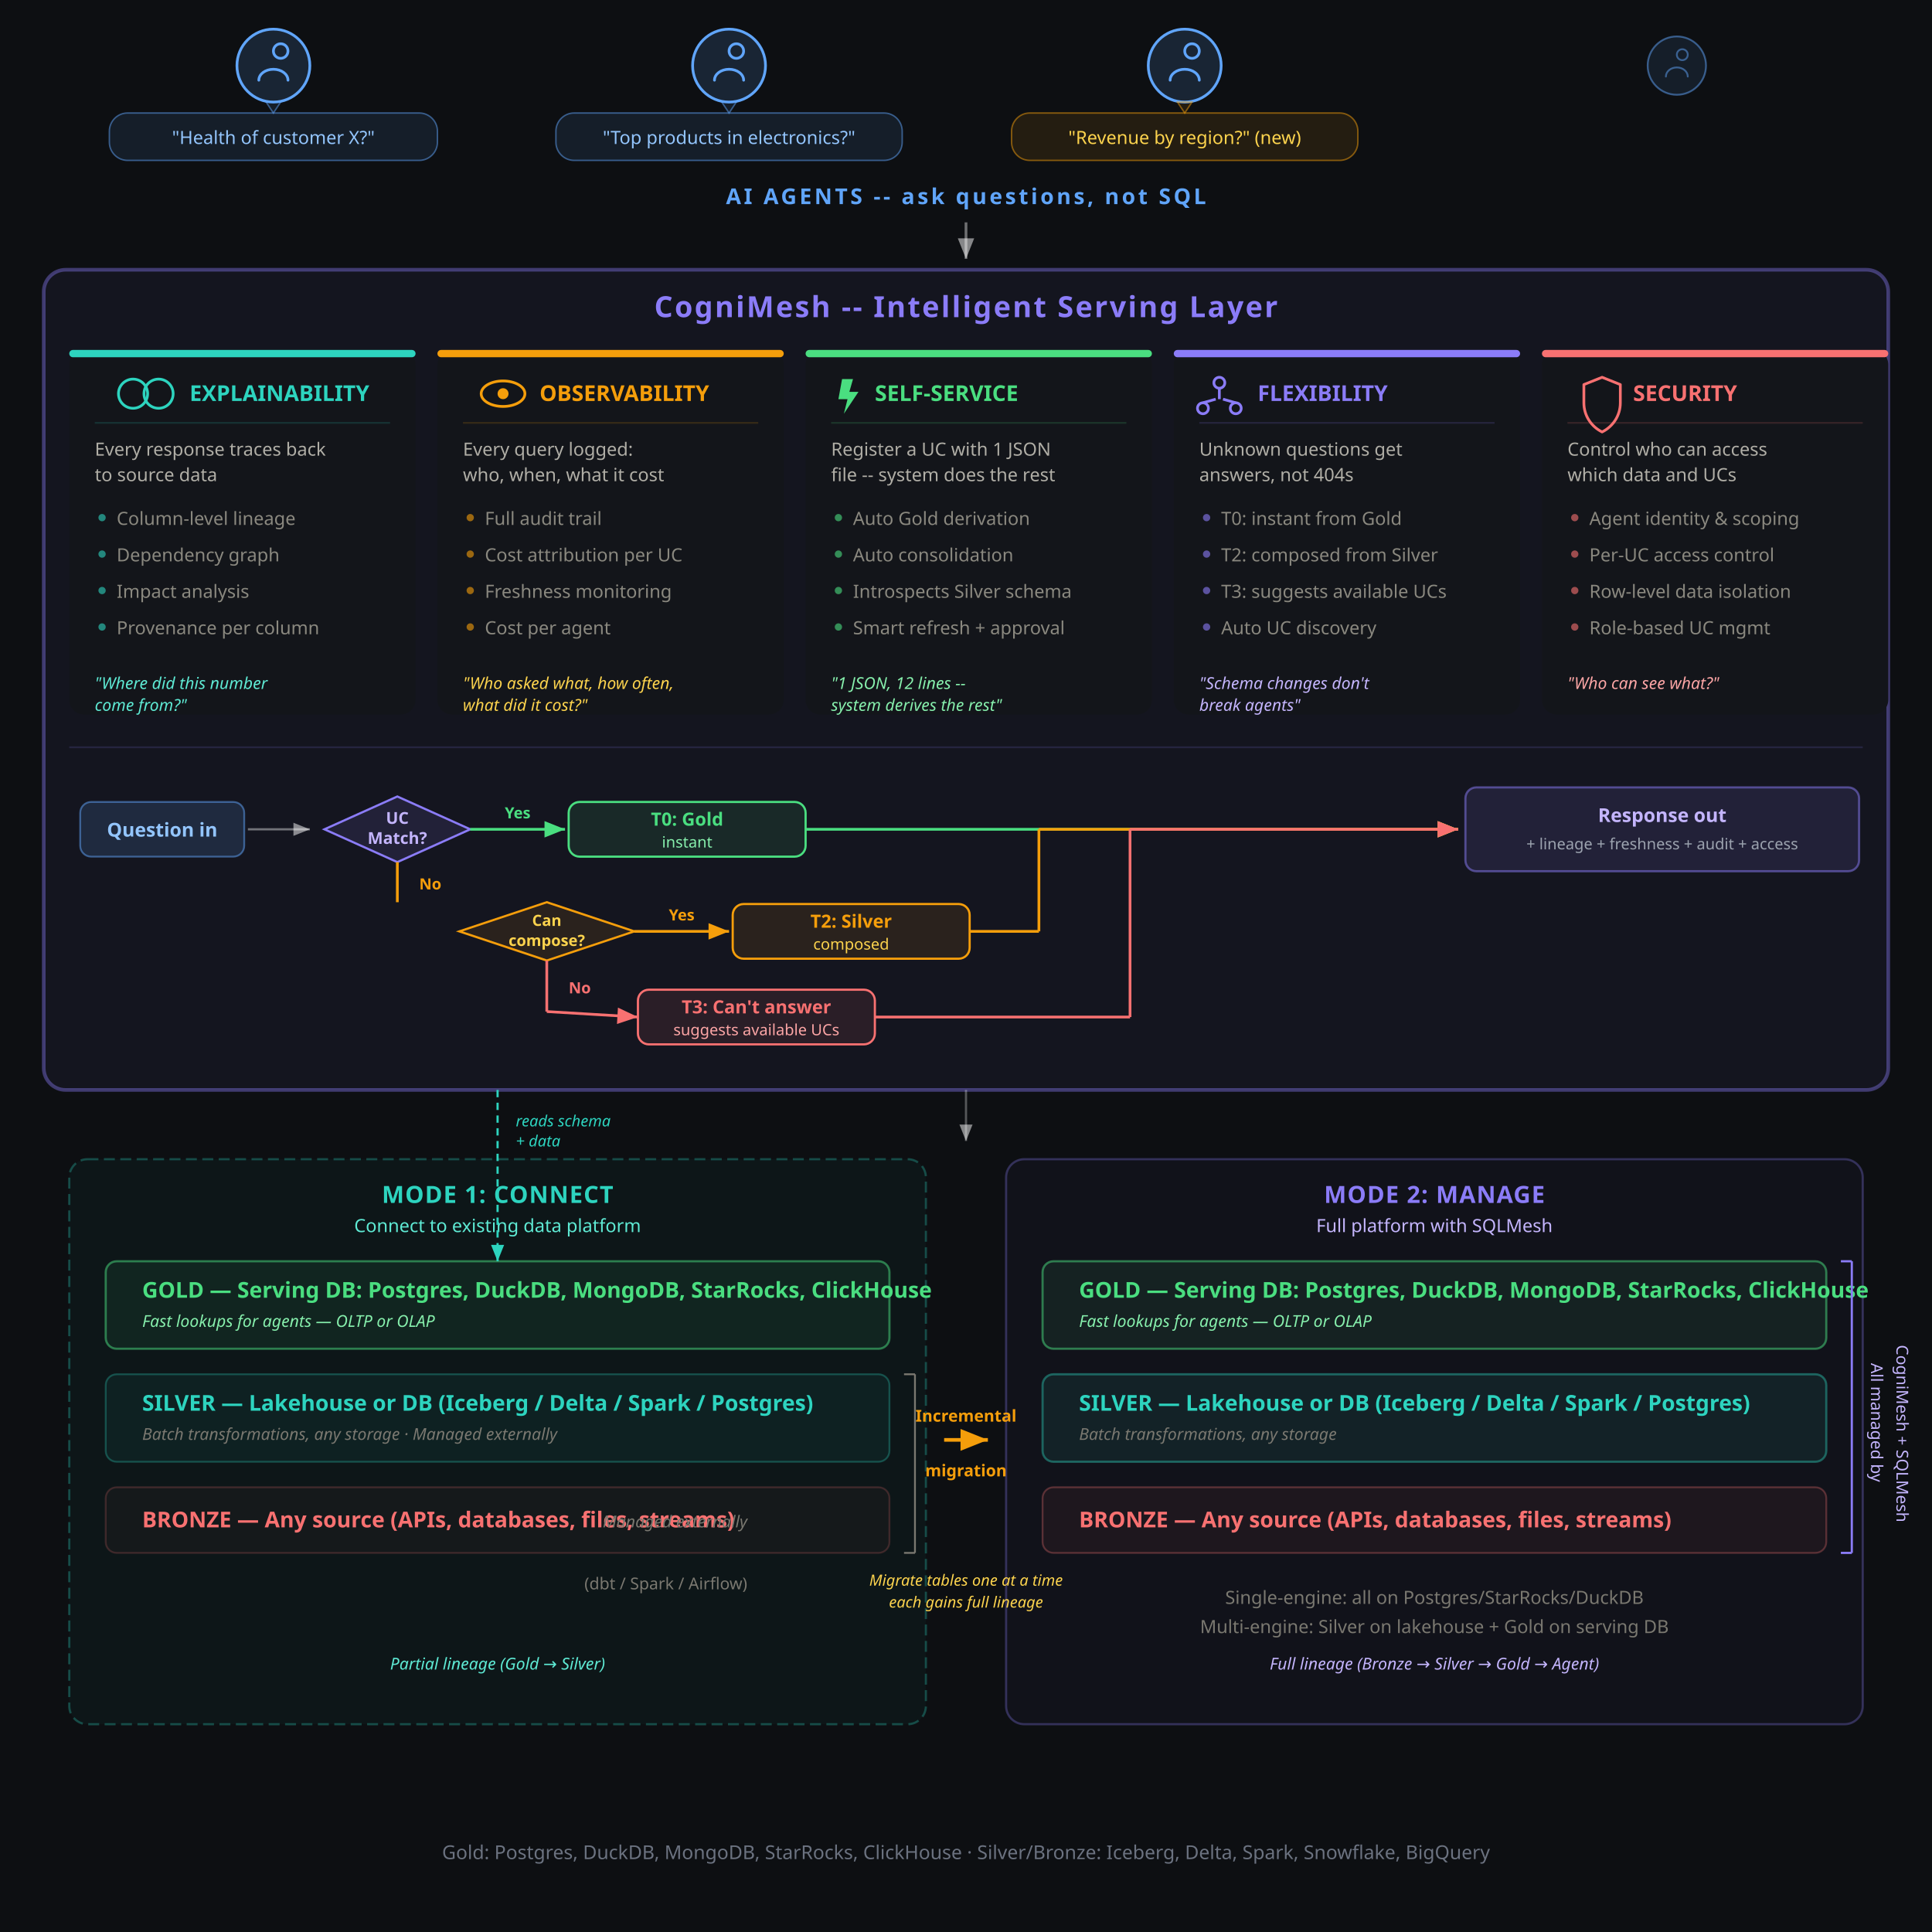
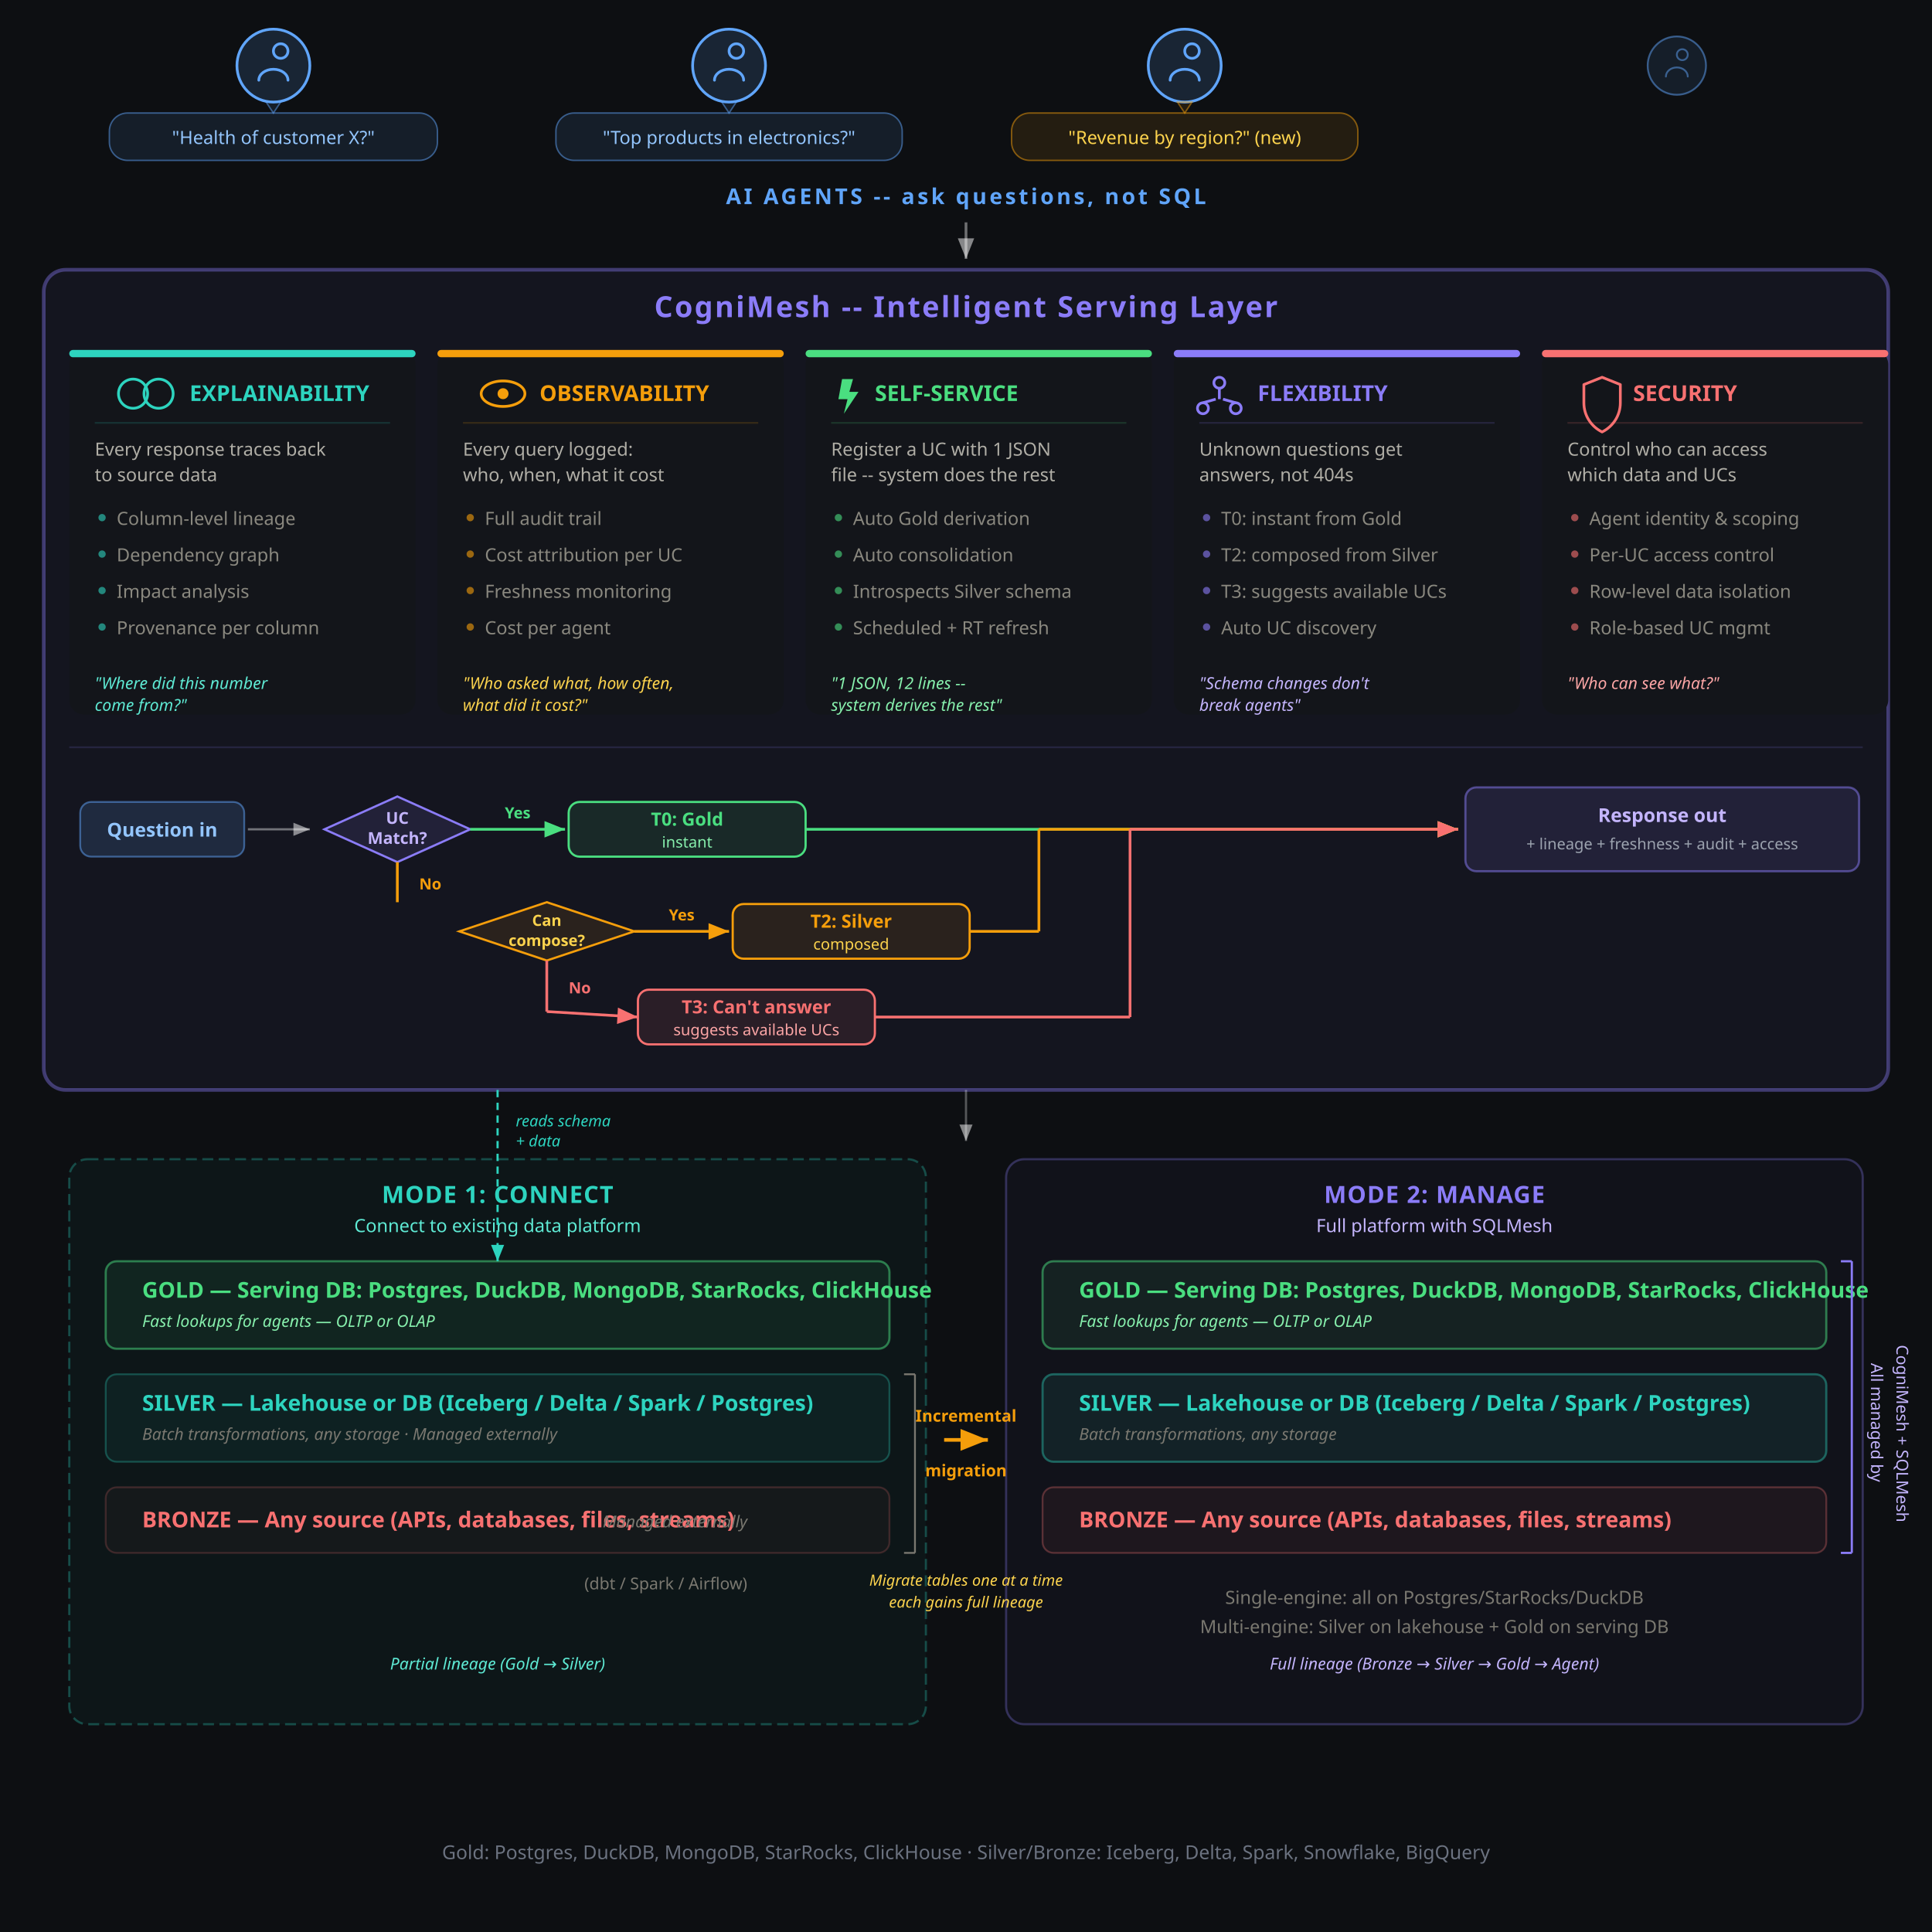
<svg xmlns="http://www.w3.org/2000/svg" viewBox="0 0 1060 1060" width="1060" height="1060">
  <defs>
    <marker id="arrow" viewBox="0 0 10 8" refX="10" refY="4" markerWidth="8" markerHeight="6" orient="auto-start-reverse">
      <path d="M0,0 L10,4 L0,8 Z" fill="rgba(255,255,255,0.5)" />
    </marker>
    <marker id="arrowPurple" viewBox="0 0 10 8" refX="10" refY="4" markerWidth="8" markerHeight="6" orient="auto-start-reverse">
      <path d="M0,0 L10,4 L0,8 Z" fill="rgba(139,124,248,0.7)" />
    </marker>
    <marker id="arrowGreen" viewBox="0 0 10 8" refX="10" refY="4" markerWidth="8" markerHeight="6" orient="auto-start-reverse">
      <path d="M0,0 L10,4 L0,8 Z" fill="#4ade80" />
    </marker>
    <marker id="arrowAmber" viewBox="0 0 10 8" refX="10" refY="4" markerWidth="8" markerHeight="6" orient="auto-start-reverse">
      <path d="M0,0 L10,4 L0,8 Z" fill="#f59e0b" />
    </marker>
    <marker id="arrowCoral" viewBox="0 0 10 8" refX="10" refY="4" markerWidth="8" markerHeight="6" orient="auto-start-reverse">
      <path d="M0,0 L10,4 L0,8 Z" fill="#f87171" />
    </marker>
    <marker id="arrowTeal" viewBox="0 0 10 8" refX="10" refY="4" markerWidth="8" markerHeight="6" orient="auto-start-reverse">
      <path d="M0,0 L10,4 L0,8 Z" fill="#2dd4bf" />
    </marker>
  </defs>
  <rect width="1060" height="1060" fill="#0d0f12" />
  <circle cx="150" cy="36" r="20" fill="rgba(96,165,250,0.15)" stroke="#60a5fa" stroke-width="1.5" />
  <path d="M150,28 a4,4 0 1,1 0,0.01 M142,44 a8,6 0 0,1 16,0" fill="none" stroke="#60a5fa" stroke-width="1.5" stroke-linecap="round" />
  <rect x="60" y="62" width="180" height="26" rx="10" fill="rgba(96,165,250,0.1)" stroke="#60a5fa" stroke-width="0.8" stroke-opacity="0.5" />
  <path d="M150,62 l-4,-6 l8,0 Z" fill="rgba(96,165,250,0.1)" stroke="#60a5fa" stroke-width="0.8" stroke-opacity="0.5" />
  <text x="150" y="79" text-anchor="middle" fill="#93c5fd" font-size="10" font-family="system-ui,sans-serif">"Health of customer X?"</text>
  <circle cx="400" cy="36" r="20" fill="rgba(96,165,250,0.15)" stroke="#60a5fa" stroke-width="1.5" />
  <path d="M400,28 a4,4 0 1,1 0,0.01 M392,44 a8,6 0 0,1 16,0" fill="none" stroke="#60a5fa" stroke-width="1.5" stroke-linecap="round" />
  <rect x="305" y="62" width="190" height="26" rx="10" fill="rgba(96,165,250,0.1)" stroke="#60a5fa" stroke-width="0.8" stroke-opacity="0.5" />
  <path d="M400,62 l-4,-6 l8,0 Z" fill="rgba(96,165,250,0.1)" stroke="#60a5fa" stroke-width="0.8" stroke-opacity="0.5" />
  <text x="400" y="79" text-anchor="middle" fill="#93c5fd" font-size="10" font-family="system-ui,sans-serif">"Top products in electronics?"</text>
  <circle cx="650" cy="36" r="20" fill="rgba(96,165,250,0.15)" stroke="#60a5fa" stroke-width="1.5" />
  <path d="M650,28 a4,4 0 1,1 0,0.01 M642,44 a8,6 0 0,1 16,0" fill="none" stroke="#60a5fa" stroke-width="1.5" stroke-linecap="round" />
  <rect x="555" y="62" width="190" height="26" rx="10" fill="rgba(245,158,11,0.1)" stroke="#f59e0b" stroke-width="0.8" stroke-opacity="0.5" />
  <path d="M650,62 l-4,-6 l8,0 Z" fill="rgba(245,158,11,0.1)" stroke="#f59e0b" stroke-width="0.8" stroke-opacity="0.5" />
  <text x="650" y="79" text-anchor="middle" fill="#fcd34d" font-size="10" font-family="system-ui,sans-serif">"Revenue by region?" (new)</text>
  <circle cx="920" cy="36" r="16" fill="rgba(96,165,250,0.1)" stroke="#60a5fa" stroke-width="1" stroke-opacity="0.5" />
  <path d="M920,30 a3,3 0 1,1 0,0.01 M914,42 a6,5 0 0,1 12,0" fill="none" stroke="#60a5fa" stroke-width="1" stroke-opacity="0.5" stroke-linecap="round" />
  <text x="530" y="112" text-anchor="middle" fill="#60a5fa" font-size="12" font-weight="bold" font-family="system-ui,sans-serif" letter-spacing="1.5">AI AGENTS -- ask questions, not SQL</text>
  <line x1="530" y1="122" x2="530" y2="142" stroke="rgba(255,255,255,0.4)" stroke-width="1.5" marker-end="url(#arrow)" />
  <rect x="24" y="148" width="1012" height="450" rx="12" fill="rgba(139,124,248,0.06)" stroke="#8b7cf8" stroke-width="2" stroke-opacity="0.4" />
  <text x="530" y="174" text-anchor="middle" fill="#8b7cf8" font-size="16" font-weight="bold" font-family="system-ui,sans-serif" letter-spacing="1">CogniMesh -- Intelligent Serving Layer</text>
  <rect x="38" y="192" width="190" height="200" rx="8" fill="#13151a" />
  <rect x="38" y="192" width="190" height="4" rx="2" fill="#2dd4bf" />
  <circle cx="73" cy="216" r="8" fill="none" stroke="#2dd4bf" stroke-width="1.5" />
  <circle cx="87" cy="216" r="8" fill="none" stroke="#2dd4bf" stroke-width="1.5" />
  <text x="104" y="220" fill="#2dd4bf" font-size="12" font-weight="bold" font-family="system-ui,sans-serif">EXPLAINABILITY</text>
  <line x1="52" y1="232" x2="214" y2="232" stroke="rgba(45,212,191,0.15)" stroke-width="1" />
  <text x="52" y="250" fill="#b0aea6" font-size="10" font-family="system-ui,sans-serif">Every response traces back</text>
  <text x="52" y="264" fill="#b0aea6" font-size="10" font-family="system-ui,sans-serif">to source data</text>
  <circle cx="56" cy="284" r="2" fill="#2dd4bf" fill-opacity="0.6" />
  <text x="64" y="288" fill="#8a887f" font-size="10" font-family="system-ui,sans-serif">Column-level lineage</text>
  <circle cx="56" cy="304" r="2" fill="#2dd4bf" fill-opacity="0.6" />
  <text x="64" y="308" fill="#8a887f" font-size="10" font-family="system-ui,sans-serif">Dependency graph</text>
  <circle cx="56" cy="324" r="2" fill="#2dd4bf" fill-opacity="0.6" />
  <text x="64" y="328" fill="#8a887f" font-size="10" font-family="system-ui,sans-serif">Impact analysis</text>
  <circle cx="56" cy="344" r="2" fill="#2dd4bf" fill-opacity="0.6" />
  <text x="64" y="348" fill="#8a887f" font-size="10" font-family="system-ui,sans-serif">Provenance per column</text>
  <text x="52" y="378" fill="#5eead4" font-size="9" font-family="system-ui,sans-serif" font-style="italic">"Where did this number</text>
  <text x="52" y="390" fill="#5eead4" font-size="9" font-family="system-ui,sans-serif" font-style="italic"> come from?"</text>
  <rect x="240" y="192" width="190" height="200" rx="8" fill="#13151a" />
  <rect x="240" y="192" width="190" height="4" rx="2" fill="#f59e0b" />
  <ellipse cx="276" cy="216" rx="12" ry="7" fill="none" stroke="#f59e0b" stroke-width="1.5" />
  <circle cx="276" cy="216" r="3" fill="#f59e0b" />
  <text x="296" y="220" fill="#f59e0b" font-size="12" font-weight="bold" font-family="system-ui,sans-serif">OBSERVABILITY</text>
  <line x1="254" y1="232" x2="416" y2="232" stroke="rgba(245,158,11,0.15)" stroke-width="1" />
  <text x="254" y="250" fill="#b0aea6" font-size="10" font-family="system-ui,sans-serif">Every query logged:</text>
  <text x="254" y="264" fill="#b0aea6" font-size="10" font-family="system-ui,sans-serif">who, when, what it cost</text>
  <circle cx="258" cy="284" r="2" fill="#f59e0b" fill-opacity="0.6" />
  <text x="266" y="288" fill="#8a887f" font-size="10" font-family="system-ui,sans-serif">Full audit trail</text>
  <circle cx="258" cy="304" r="2" fill="#f59e0b" fill-opacity="0.6" />
  <text x="266" y="308" fill="#8a887f" font-size="10" font-family="system-ui,sans-serif">Cost attribution per UC</text>
  <circle cx="258" cy="324" r="2" fill="#f59e0b" fill-opacity="0.6" />
  <text x="266" y="328" fill="#8a887f" font-size="10" font-family="system-ui,sans-serif">Freshness monitoring</text>
  <circle cx="258" cy="344" r="2" fill="#f59e0b" fill-opacity="0.6" />
  <text x="266" y="348" fill="#8a887f" font-size="10" font-family="system-ui,sans-serif">Cost per agent</text>
  <text x="254" y="378" fill="#fcd34d" font-size="9" font-family="system-ui,sans-serif" font-style="italic">"Who asked what, how often,</text>
  <text x="254" y="390" fill="#fcd34d" font-size="9" font-family="system-ui,sans-serif" font-style="italic"> what did it cost?"</text>
  <rect x="442" y="192" width="190" height="200" rx="8" fill="#13151a" />
  <rect x="442" y="192" width="190" height="4" rx="2" fill="#4ade80" />
  <path d="M462,208 l6,0 l-2,7 l5,0 l-8,12 l2,-8 l-5,0 Z" fill="#4ade80" />
  <text x="480" y="220" fill="#4ade80" font-size="12" font-weight="bold" font-family="system-ui,sans-serif">SELF-SERVICE</text>
  <line x1="456" y1="232" x2="618" y2="232" stroke="rgba(74,222,128,0.15)" stroke-width="1" />
  <text x="456" y="250" fill="#b0aea6" font-size="10" font-family="system-ui,sans-serif">Register a UC with 1 JSON</text>
  <text x="456" y="264" fill="#b0aea6" font-size="10" font-family="system-ui,sans-serif">file -- system does the rest</text>
  <circle cx="460" cy="284" r="2" fill="#4ade80" fill-opacity="0.6" />
  <text x="468" y="288" fill="#8a887f" font-size="10" font-family="system-ui,sans-serif">Auto Gold derivation</text>
  <circle cx="460" cy="304" r="2" fill="#4ade80" fill-opacity="0.6" />
  <text x="468" y="308" fill="#8a887f" font-size="10" font-family="system-ui,sans-serif">Auto consolidation</text>
  <circle cx="460" cy="324" r="2" fill="#4ade80" fill-opacity="0.6" />
  <text x="468" y="328" fill="#8a887f" font-size="10" font-family="system-ui,sans-serif">Introspects Silver schema</text>
  <circle cx="460" cy="344" r="2" fill="#4ade80" fill-opacity="0.6" />
-   <text x="468" y="348" fill="#8a887f" font-size="10" font-family="system-ui,sans-serif">Smart refresh + approval</text>
+   <text x="468" y="348" fill="#8a887f" font-size="10" font-family="system-ui,sans-serif">Scheduled + RT refresh</text>
  <text x="456" y="378" fill="#86efac" font-size="9" font-family="system-ui,sans-serif" font-style="italic">"1 JSON, 12 lines --</text>
  <text x="456" y="390" fill="#86efac" font-size="9" font-family="system-ui,sans-serif" font-style="italic"> system derives the rest"</text>
  <rect x="644" y="192" width="190" height="200" rx="8" fill="#13151a" />
  <rect x="644" y="192" width="190" height="4" rx="2" fill="#8b7cf8" />
  <circle cx="669" cy="210" r="3" fill="none" stroke="#8b7cf8" stroke-width="1.5" />
  <line x1="669" y1="213" x2="669" y2="219" stroke="#8b7cf8" stroke-width="1.5" />
  <circle cx="660" cy="224" r="3" fill="none" stroke="#8b7cf8" stroke-width="1.5" />
  <circle cx="678" cy="224" r="3" fill="none" stroke="#8b7cf8" stroke-width="1.5" />
  <line x1="667" y1="219" x2="660" y2="221" stroke="#8b7cf8" stroke-width="1.5" />
  <line x1="671" y1="219" x2="678" y2="221" stroke="#8b7cf8" stroke-width="1.5" />
  <text x="690" y="220" fill="#8b7cf8" font-size="12" font-weight="bold" font-family="system-ui,sans-serif">FLEXIBILITY</text>
  <line x1="658" y1="232" x2="820" y2="232" stroke="rgba(139,124,248,0.15)" stroke-width="1" />
  <text x="658" y="250" fill="#b0aea6" font-size="10" font-family="system-ui,sans-serif">Unknown questions get</text>
  <text x="658" y="264" fill="#b0aea6" font-size="10" font-family="system-ui,sans-serif">answers, not 404s</text>
  <circle cx="662" cy="284" r="2" fill="#8b7cf8" fill-opacity="0.6" />
  <text x="670" y="288" fill="#8a887f" font-size="10" font-family="system-ui,sans-serif">T0: instant from Gold</text>
  <circle cx="662" cy="304" r="2" fill="#8b7cf8" fill-opacity="0.6" />
  <text x="670" y="308" fill="#8a887f" font-size="10" font-family="system-ui,sans-serif">T2: composed from Silver</text>
  <circle cx="662" cy="324" r="2" fill="#8b7cf8" fill-opacity="0.6" />
  <text x="670" y="328" fill="#8a887f" font-size="10" font-family="system-ui,sans-serif">T3: suggests available UCs</text>
  <circle cx="662" cy="344" r="2" fill="#8b7cf8" fill-opacity="0.6" />
  <text x="670" y="348" fill="#8a887f" font-size="10" font-family="system-ui,sans-serif">Auto UC discovery</text>
  <text x="658" y="378" fill="#c4b5fd" font-size="9" font-family="system-ui,sans-serif" font-style="italic">"Schema changes don't</text>
  <text x="658" y="390" fill="#c4b5fd" font-size="9" font-family="system-ui,sans-serif" font-style="italic"> break agents"</text>
  <rect x="846" y="192" width="190" height="200" rx="8" fill="#13151a" />
  <rect x="846" y="192" width="190" height="4" rx="2" fill="#f87171" />
  <path d="M879,207 l-10,4 v10 c0,7 4,13 10,16 c6,-3 10,-9 10,-16 v-10 Z" fill="none" stroke="#f87171" stroke-width="1.5" stroke-linejoin="round" />
  <text x="896" y="220" fill="#f87171" font-size="12" font-weight="bold" font-family="system-ui,sans-serif">SECURITY</text>
  <line x1="860" y1="232" x2="1022" y2="232" stroke="rgba(248,113,113,0.15)" stroke-width="1" />
  <text x="860" y="250" fill="#b0aea6" font-size="10" font-family="system-ui,sans-serif">Control who can access</text>
  <text x="860" y="264" fill="#b0aea6" font-size="10" font-family="system-ui,sans-serif">which data and UCs</text>
  <circle cx="864" cy="284" r="2" fill="#f87171" fill-opacity="0.6" />
  <text x="872" y="288" fill="#8a887f" font-size="10" font-family="system-ui,sans-serif">Agent identity &amp; scoping</text>
  <circle cx="864" cy="304" r="2" fill="#f87171" fill-opacity="0.6" />
  <text x="872" y="308" fill="#8a887f" font-size="10" font-family="system-ui,sans-serif">Per-UC access control</text>
  <circle cx="864" cy="324" r="2" fill="#f87171" fill-opacity="0.6" />
  <text x="872" y="328" fill="#8a887f" font-size="10" font-family="system-ui,sans-serif">Row-level data isolation</text>
  <circle cx="864" cy="344" r="2" fill="#f87171" fill-opacity="0.6" />
  <text x="872" y="348" fill="#8a887f" font-size="10" font-family="system-ui,sans-serif">Role-based UC mgmt</text>
  <text x="860" y="378" fill="#fca5a5" font-size="9" font-family="system-ui,sans-serif" font-style="italic">"Who can see what?"</text>
  <line x1="38" y1="410" x2="1022" y2="410" stroke="rgba(139,124,248,0.15)" stroke-width="1" />
  <rect x="44" y="440" width="90" height="30" rx="6" fill="rgba(96,165,250,0.15)" stroke="#60a5fa" stroke-width="1" stroke-opacity="0.5" />
  <text x="89" y="459" text-anchor="middle" fill="#93c5fd" font-size="10.5" font-weight="bold" font-family="system-ui,sans-serif">Question in</text>
  <line x1="136" y1="455" x2="170" y2="455" stroke="rgba(255,255,255,0.4)" stroke-width="1.2" marker-end="url(#arrow)" />
  <polygon points="218,437 258,455 218,473 178,455" fill="rgba(139,124,248,0.12)" stroke="#8b7cf8" stroke-width="1.2" />
  <text x="218" y="452" text-anchor="middle" fill="#c4b5fd" font-size="9" font-weight="bold" font-family="system-ui,sans-serif">UC</text>
  <text x="218" y="463" text-anchor="middle" fill="#c4b5fd" font-size="9" font-weight="bold" font-family="system-ui,sans-serif">Match?</text>
  <line x1="258" y1="455" x2="310" y2="455" stroke="#4ade80" stroke-width="1.5" marker-end="url(#arrowGreen)" />
  <text x="284" y="449" text-anchor="middle" fill="#4ade80" font-size="8.5" font-weight="bold" font-family="system-ui,sans-serif">Yes</text>
  <rect x="312" y="440" width="130" height="30" rx="6" fill="rgba(74,222,128,0.1)" stroke="#4ade80" stroke-width="1.2" />
  <text x="377" y="453" text-anchor="middle" fill="#4ade80" font-size="10" font-weight="bold" font-family="system-ui,sans-serif">T0: Gold</text>
  <text x="377" y="465" text-anchor="middle" fill="#86efac" font-size="8.5" font-family="system-ui,sans-serif">instant</text>
  <line x1="442" y1="455" x2="800" y2="455" stroke="#4ade80" stroke-width="1.5" marker-end="url(#arrowGreen)" />
  <line x1="218" y1="473" x2="218" y2="495" stroke="#f59e0b" stroke-width="1.5" />
  <text x="230" y="488" fill="#f59e0b" font-size="8.5" font-weight="bold" font-family="system-ui,sans-serif">No</text>
  <polygon points="300,495 348,511 300,527 252,511" fill="rgba(245,158,11,0.1)" stroke="#f59e0b" stroke-width="1.2" />
  <text x="300" y="508" text-anchor="middle" fill="#fcd34d" font-size="8.5" font-weight="bold" font-family="system-ui,sans-serif">Can</text>
  <text x="300" y="519" text-anchor="middle" fill="#fcd34d" font-size="8.5" font-weight="bold" font-family="system-ui,sans-serif">compose?</text>
  <line x1="348" y1="511" x2="400" y2="511" stroke="#f59e0b" stroke-width="1.5" marker-end="url(#arrowAmber)" />
  <text x="374" y="505" text-anchor="middle" fill="#f59e0b" font-size="8.5" font-weight="bold" font-family="system-ui,sans-serif">Yes</text>
  <rect x="402" y="496" width="130" height="30" rx="6" fill="rgba(245,158,11,0.1)" stroke="#f59e0b" stroke-width="1.2" />
  <text x="467" y="509" text-anchor="middle" fill="#f59e0b" font-size="10" font-weight="bold" font-family="system-ui,sans-serif">T2: Silver</text>
  <text x="467" y="521" text-anchor="middle" fill="#fcd34d" font-size="8.5" font-family="system-ui,sans-serif">composed</text>
  <line x1="532" y1="511" x2="570" y2="511" stroke="#f59e0b" stroke-width="1.5" />
  <line x1="570" y1="511" x2="570" y2="455" stroke="#f59e0b" stroke-width="1.5" />
  <line x1="570" y1="455" x2="800" y2="455" stroke="#f59e0b" stroke-width="1.5" marker-end="url(#arrowAmber)" />
  <line x1="300" y1="527" x2="300" y2="555" stroke="#f87171" stroke-width="1.5" />
  <text x="312" y="545" fill="#f87171" font-size="8.5" font-weight="bold" font-family="system-ui,sans-serif">No</text>
  <rect x="350" y="543" width="130" height="30" rx="6" fill="rgba(248,113,113,0.1)" stroke="#f87171" stroke-width="1.2" />
  <text x="415" y="556" text-anchor="middle" fill="#f87171" font-size="10" font-weight="bold" font-family="system-ui,sans-serif">T3: Can't answer</text>
  <text x="415" y="568" text-anchor="middle" fill="#fca5a5" font-size="8.5" font-family="system-ui,sans-serif">suggests available UCs</text>
  <line x1="300" y1="555" x2="350" y2="558" stroke="#f87171" stroke-width="1.5" marker-end="url(#arrowCoral)" />
  <line x1="480" y1="558" x2="620" y2="558" stroke="#f87171" stroke-width="1.5" />
  <line x1="620" y1="558" x2="620" y2="455" stroke="#f87171" stroke-width="1.5" />
  <line x1="620" y1="455" x2="800" y2="455" stroke="#f87171" stroke-width="1.5" marker-end="url(#arrowCoral)" />
  <rect x="804" y="432" width="216" height="46" rx="6" fill="rgba(139,124,248,0.12)" stroke="#8b7cf8" stroke-width="1.2" stroke-opacity="0.5" />
  <text x="912" y="451" text-anchor="middle" fill="#c4b5fd" font-size="10.5" font-weight="bold" font-family="system-ui,sans-serif">Response out</text>
  <text x="912" y="466" text-anchor="middle" fill="#9ca3af" font-size="8.5" font-family="system-ui,sans-serif">+ lineage + freshness + audit + access</text>
  <line x1="530" y1="598" x2="530" y2="626" stroke="rgba(255,255,255,0.3)" stroke-width="1.2" marker-end="url(#arrow)" />
  <rect x="38" y="636" width="470" height="310" rx="10" fill="rgba(45,212,191,0.04)" stroke="#2dd4bf" stroke-width="1.2" stroke-opacity="0.3" stroke-dasharray="6,3" />
  <text x="273" y="660" text-anchor="middle" fill="#2dd4bf" font-size="13" font-weight="bold" font-family="system-ui,sans-serif" letter-spacing="0.5">MODE 1: CONNECT</text>
  <text x="273" y="676" text-anchor="middle" fill="#5eead4" font-size="10" font-family="system-ui,sans-serif">Connect to existing data platform</text>
  <rect x="58" y="692" width="430" height="48" rx="6" fill="rgba(74,222,128,0.08)" stroke="#4ade80" stroke-width="1.2" stroke-opacity="0.5" />
  <text x="78" y="712" fill="#4ade80" font-size="12" font-weight="bold" font-family="system-ui,sans-serif">GOLD — Serving DB: Postgres, DuckDB, MongoDB, StarRocks, ClickHouse</text>
  <text x="78" y="728" fill="#86efac" font-size="9" font-family="system-ui,sans-serif" font-style="italic">Fast lookups for agents — OLTP or OLAP</text>
  <line x1="273" y1="598" x2="273" y2="692" stroke="#2dd4bf" stroke-width="1.2" stroke-dasharray="4,3" marker-end="url(#arrowTeal)" />
  <text x="283" y="618" fill="#2dd4bf" font-size="8.5" font-family="system-ui,sans-serif" font-style="italic">reads schema</text>
  <text x="283" y="629" fill="#2dd4bf" font-size="8.5" font-family="system-ui,sans-serif" font-style="italic">+ data</text>
  <rect x="58" y="754" width="430" height="48" rx="6" fill="rgba(45,212,191,0.06)" stroke="#2dd4bf" stroke-width="1" stroke-opacity="0.3" />
  <text x="78" y="774" fill="#2dd4bf" font-size="12" font-weight="bold" font-family="system-ui,sans-serif">SILVER — Lakehouse or DB (Iceberg / Delta / Spark / Postgres)</text>
  <text x="78" y="790" fill="#7a7870" font-size="9" font-family="system-ui,sans-serif" font-style="italic">Batch transformations, any storage · Managed externally</text>
  <rect x="58" y="816" width="430" height="36" rx="6" fill="rgba(248,113,113,0.04)" stroke="#f87171" stroke-width="1" stroke-opacity="0.2" />
  <text x="78" y="838" fill="#f87171" font-size="12" font-weight="bold" font-family="system-ui,sans-serif">BRONZE — Any source (APIs, databases, files, streams)</text>
  <text x="410" y="838" text-anchor="end" fill="#7a7870" font-size="9" font-family="system-ui,sans-serif" font-style="italic">Managed externally</text>
  <text x="410" y="872" text-anchor="end" fill="#7a7870" font-size="9" font-family="system-ui,sans-serif">(dbt / Spark / Airflow)</text>
  <line x1="496" y1="754" x2="502" y2="754" stroke="#7a7870" stroke-width="1" />
  <line x1="502" y1="754" x2="502" y2="852" stroke="#7a7870" stroke-width="1" />
  <line x1="496" y1="852" x2="502" y2="852" stroke="#7a7870" stroke-width="1" />
  <text x="273" y="916" text-anchor="middle" fill="#5eead4" font-size="9" font-family="system-ui,sans-serif" font-style="italic">Partial lineage (Gold → Silver)</text>
  <rect x="552" y="636" width="470" height="310" rx="10" fill="rgba(139,124,248,0.04)" stroke="#8b7cf8" stroke-width="1.2" stroke-opacity="0.3" />
  <text x="787" y="660" text-anchor="middle" fill="#8b7cf8" font-size="13" font-weight="bold" font-family="system-ui,sans-serif" letter-spacing="0.5">MODE 2: MANAGE</text>
  <text x="787" y="676" text-anchor="middle" fill="#c4b5fd" font-size="10" font-family="system-ui,sans-serif">Full platform with SQLMesh</text>
  <rect x="572" y="692" width="430" height="48" rx="6" fill="rgba(74,222,128,0.08)" stroke="#4ade80" stroke-width="1.2" stroke-opacity="0.5" />
  <text x="592" y="712" fill="#4ade80" font-size="12" font-weight="bold" font-family="system-ui,sans-serif">GOLD — Serving DB: Postgres, DuckDB, MongoDB, StarRocks, ClickHouse</text>
  <text x="592" y="728" fill="#86efac" font-size="9" font-family="system-ui,sans-serif" font-style="italic">Fast lookups for agents — OLTP or OLAP</text>
  <rect x="572" y="754" width="430" height="48" rx="6" fill="rgba(45,212,191,0.08)" stroke="#2dd4bf" stroke-width="1.2" stroke-opacity="0.4" />
  <text x="592" y="774" fill="#2dd4bf" font-size="12" font-weight="bold" font-family="system-ui,sans-serif">SILVER — Lakehouse or DB (Iceberg / Delta / Spark / Postgres)</text>
  <text x="592" y="790" fill="#7a7870" font-size="9" font-family="system-ui,sans-serif" font-style="italic">Batch transformations, any storage</text>
  <rect x="572" y="816" width="430" height="36" rx="6" fill="rgba(248,113,113,0.06)" stroke="#f87171" stroke-width="1" stroke-opacity="0.3" />
  <text x="592" y="838" fill="#f87171" font-size="12" font-weight="bold" font-family="system-ui,sans-serif">BRONZE — Any source (APIs, databases, files, streams)</text>
  <line x1="1010" y1="692" x2="1016" y2="692" stroke="#8b7cf8" stroke-width="1.2" />
  <line x1="1016" y1="692" x2="1016" y2="852" stroke="#8b7cf8" stroke-width="1.2" />
  <line x1="1010" y1="852" x2="1016" y2="852" stroke="#8b7cf8" stroke-width="1.2" />
  <text x="1030" y="754" fill="#c4b5fd" font-size="9" font-family="system-ui,sans-serif" writing-mode="tb" text-anchor="middle">All managed by</text>
  <text x="1044" y="744" fill="#c4b5fd" font-size="9" font-family="system-ui,sans-serif" writing-mode="tb" text-anchor="middle">CogniMesh + SQLMesh</text>
  <text x="787" y="880" text-anchor="middle" fill="#7a7870" font-size="10" font-family="system-ui,sans-serif">Single-engine: all on Postgres/StarRocks/DuckDB</text>
  <text x="787" y="896" text-anchor="middle" fill="#7a7870" font-size="10" font-family="system-ui,sans-serif">Multi-engine: Silver on lakehouse + Gold on serving DB</text>
  <text x="787" y="916" text-anchor="middle" fill="#c4b5fd" font-size="9" font-family="system-ui,sans-serif" font-style="italic">Full lineage (Bronze → Silver → Gold → Agent)</text>
  <line x1="518" y1="790" x2="542" y2="790" stroke="#f59e0b" stroke-width="2" marker-end="url(#arrowAmber)" />
  <text x="530" y="780" text-anchor="middle" fill="#f59e0b" font-size="9" font-weight="bold" font-family="system-ui,sans-serif">Incremental</text>
  <text x="530" y="810" text-anchor="middle" fill="#f59e0b" font-size="9" font-weight="bold" font-family="system-ui,sans-serif">migration</text>
  <text x="530" y="870" text-anchor="middle" fill="#fcd34d" font-size="8.5" font-family="system-ui,sans-serif" font-style="italic">Migrate tables one at a time</text>
  <text x="530" y="882" text-anchor="middle" fill="#fcd34d" font-size="8.5" font-family="system-ui,sans-serif" font-style="italic">each gains full lineage</text>
  <text x="530" y="1020" text-anchor="middle" fill="#6b7280" font-size="10.5" font-family="system-ui,sans-serif">Gold: Postgres, DuckDB, MongoDB, StarRocks, ClickHouse · Silver/Bronze: Iceberg, Delta, Spark, Snowflake, BigQuery</text>
</svg>
